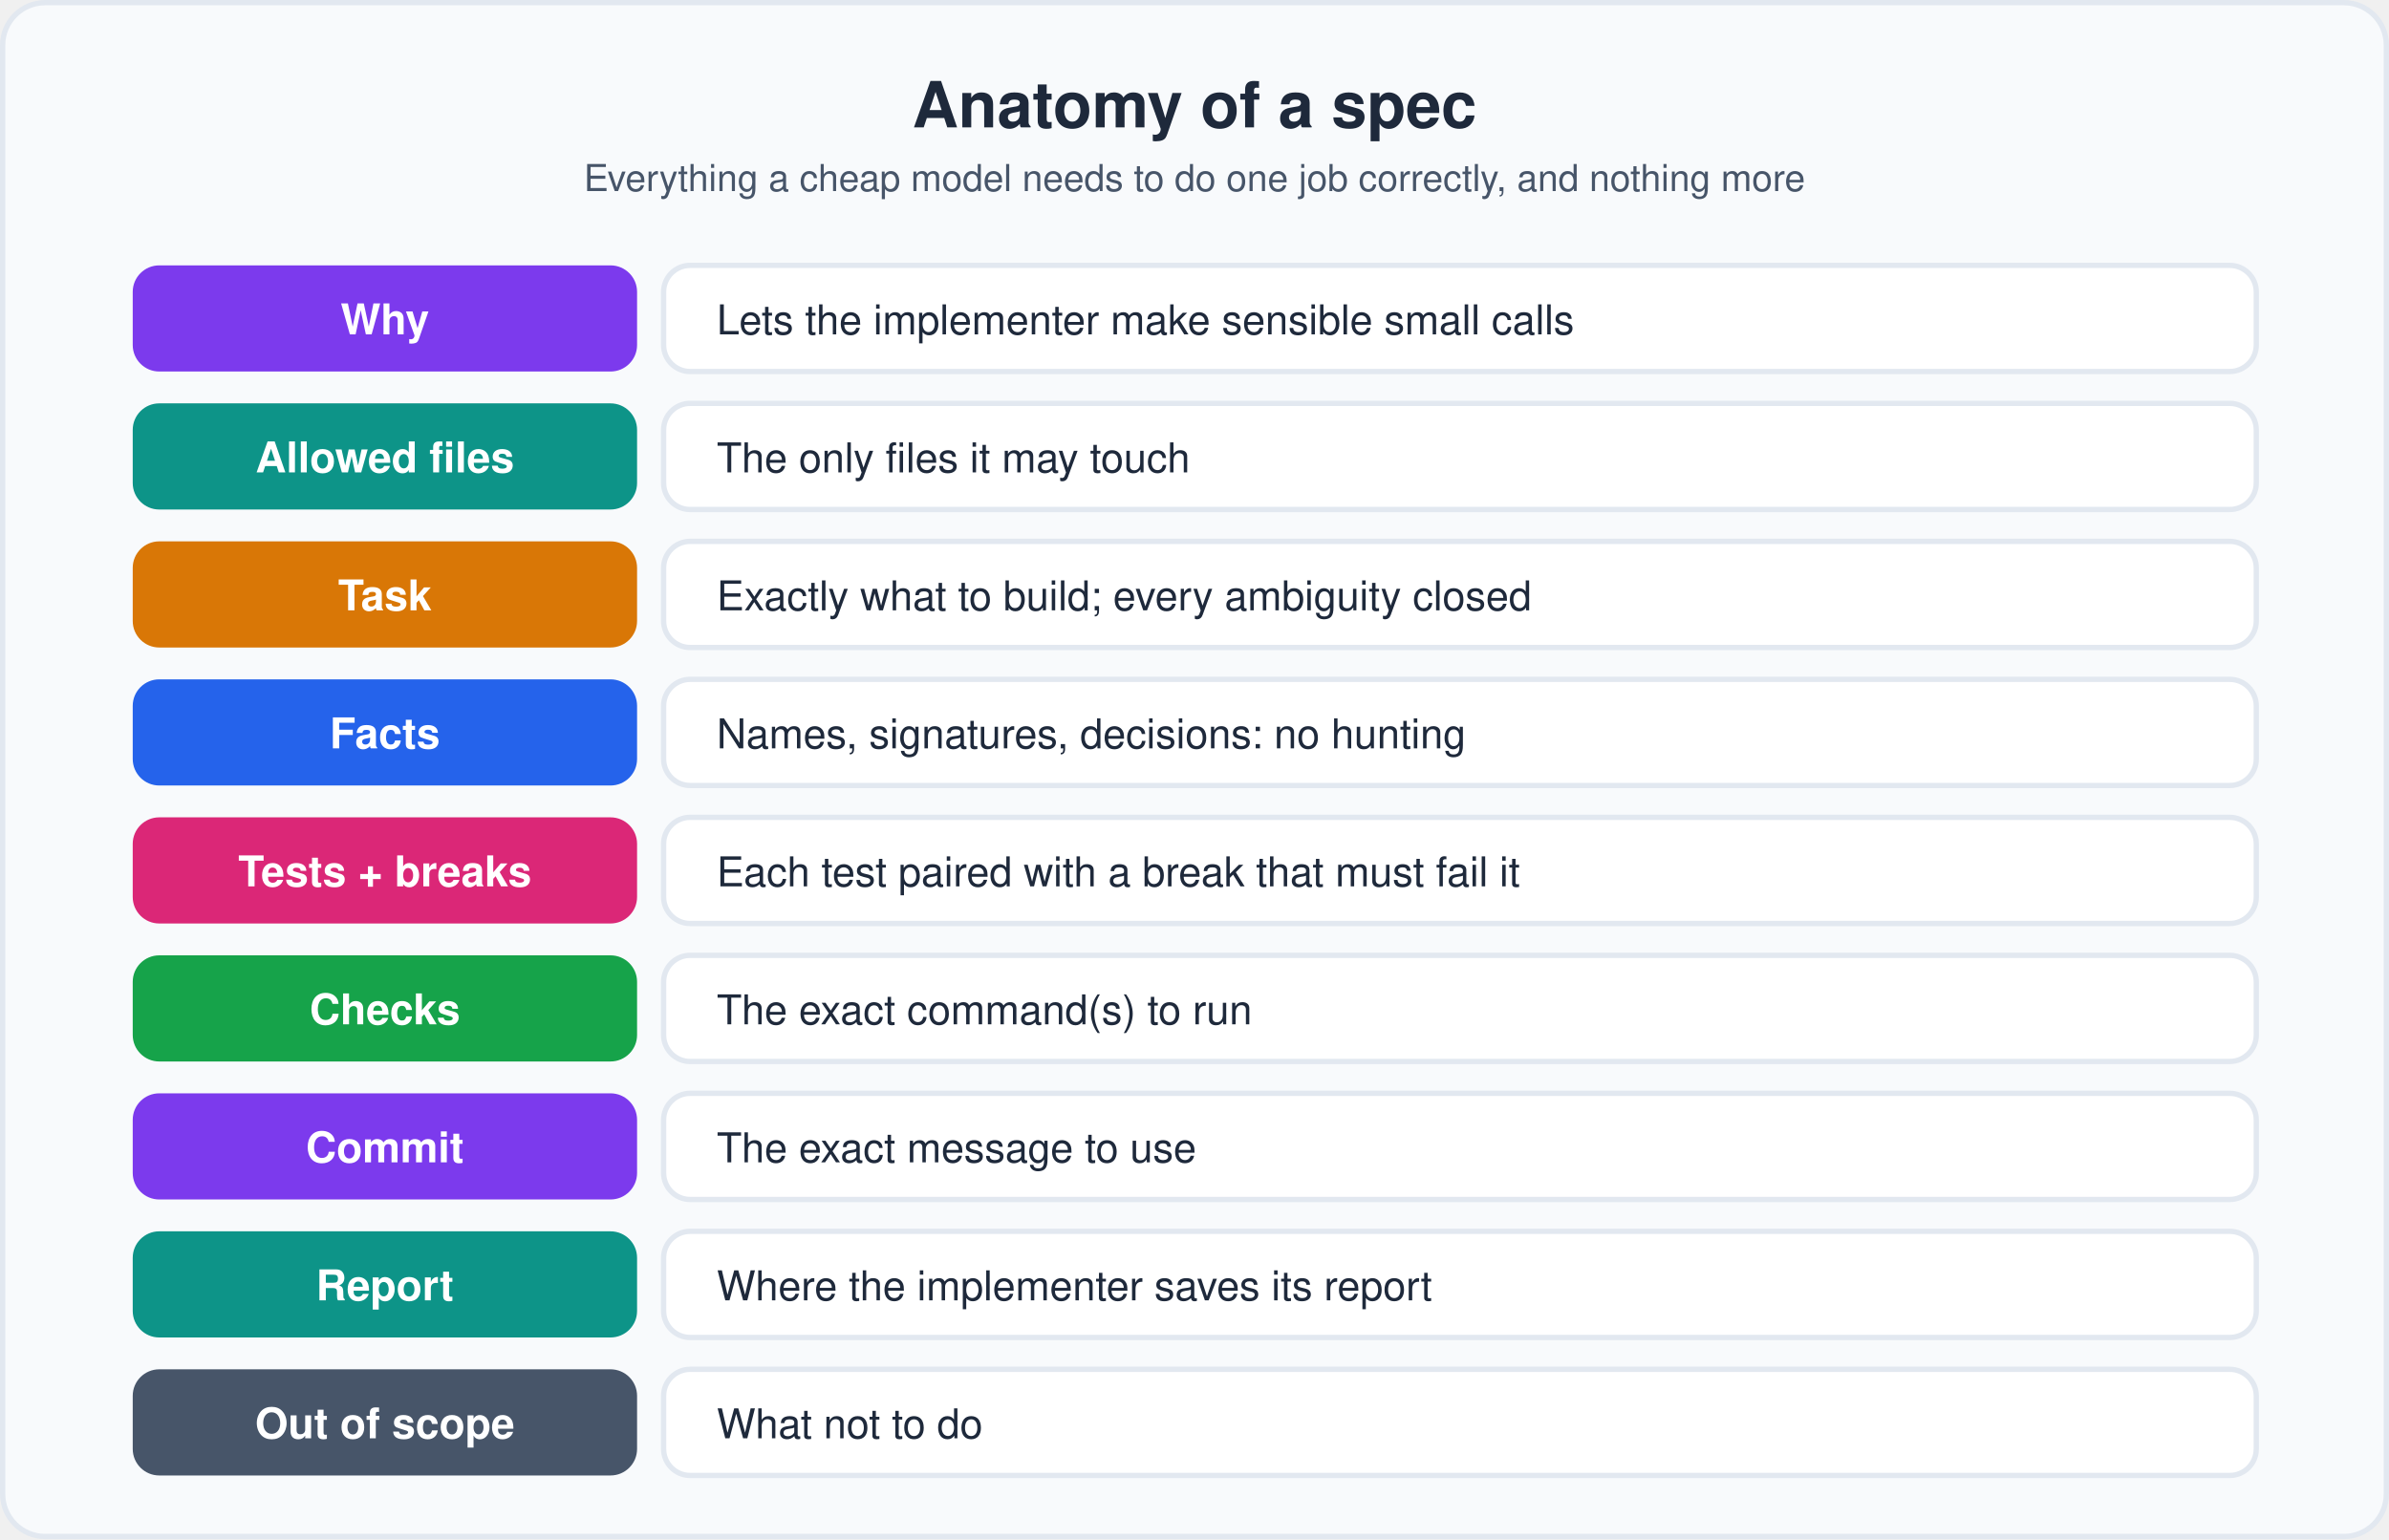
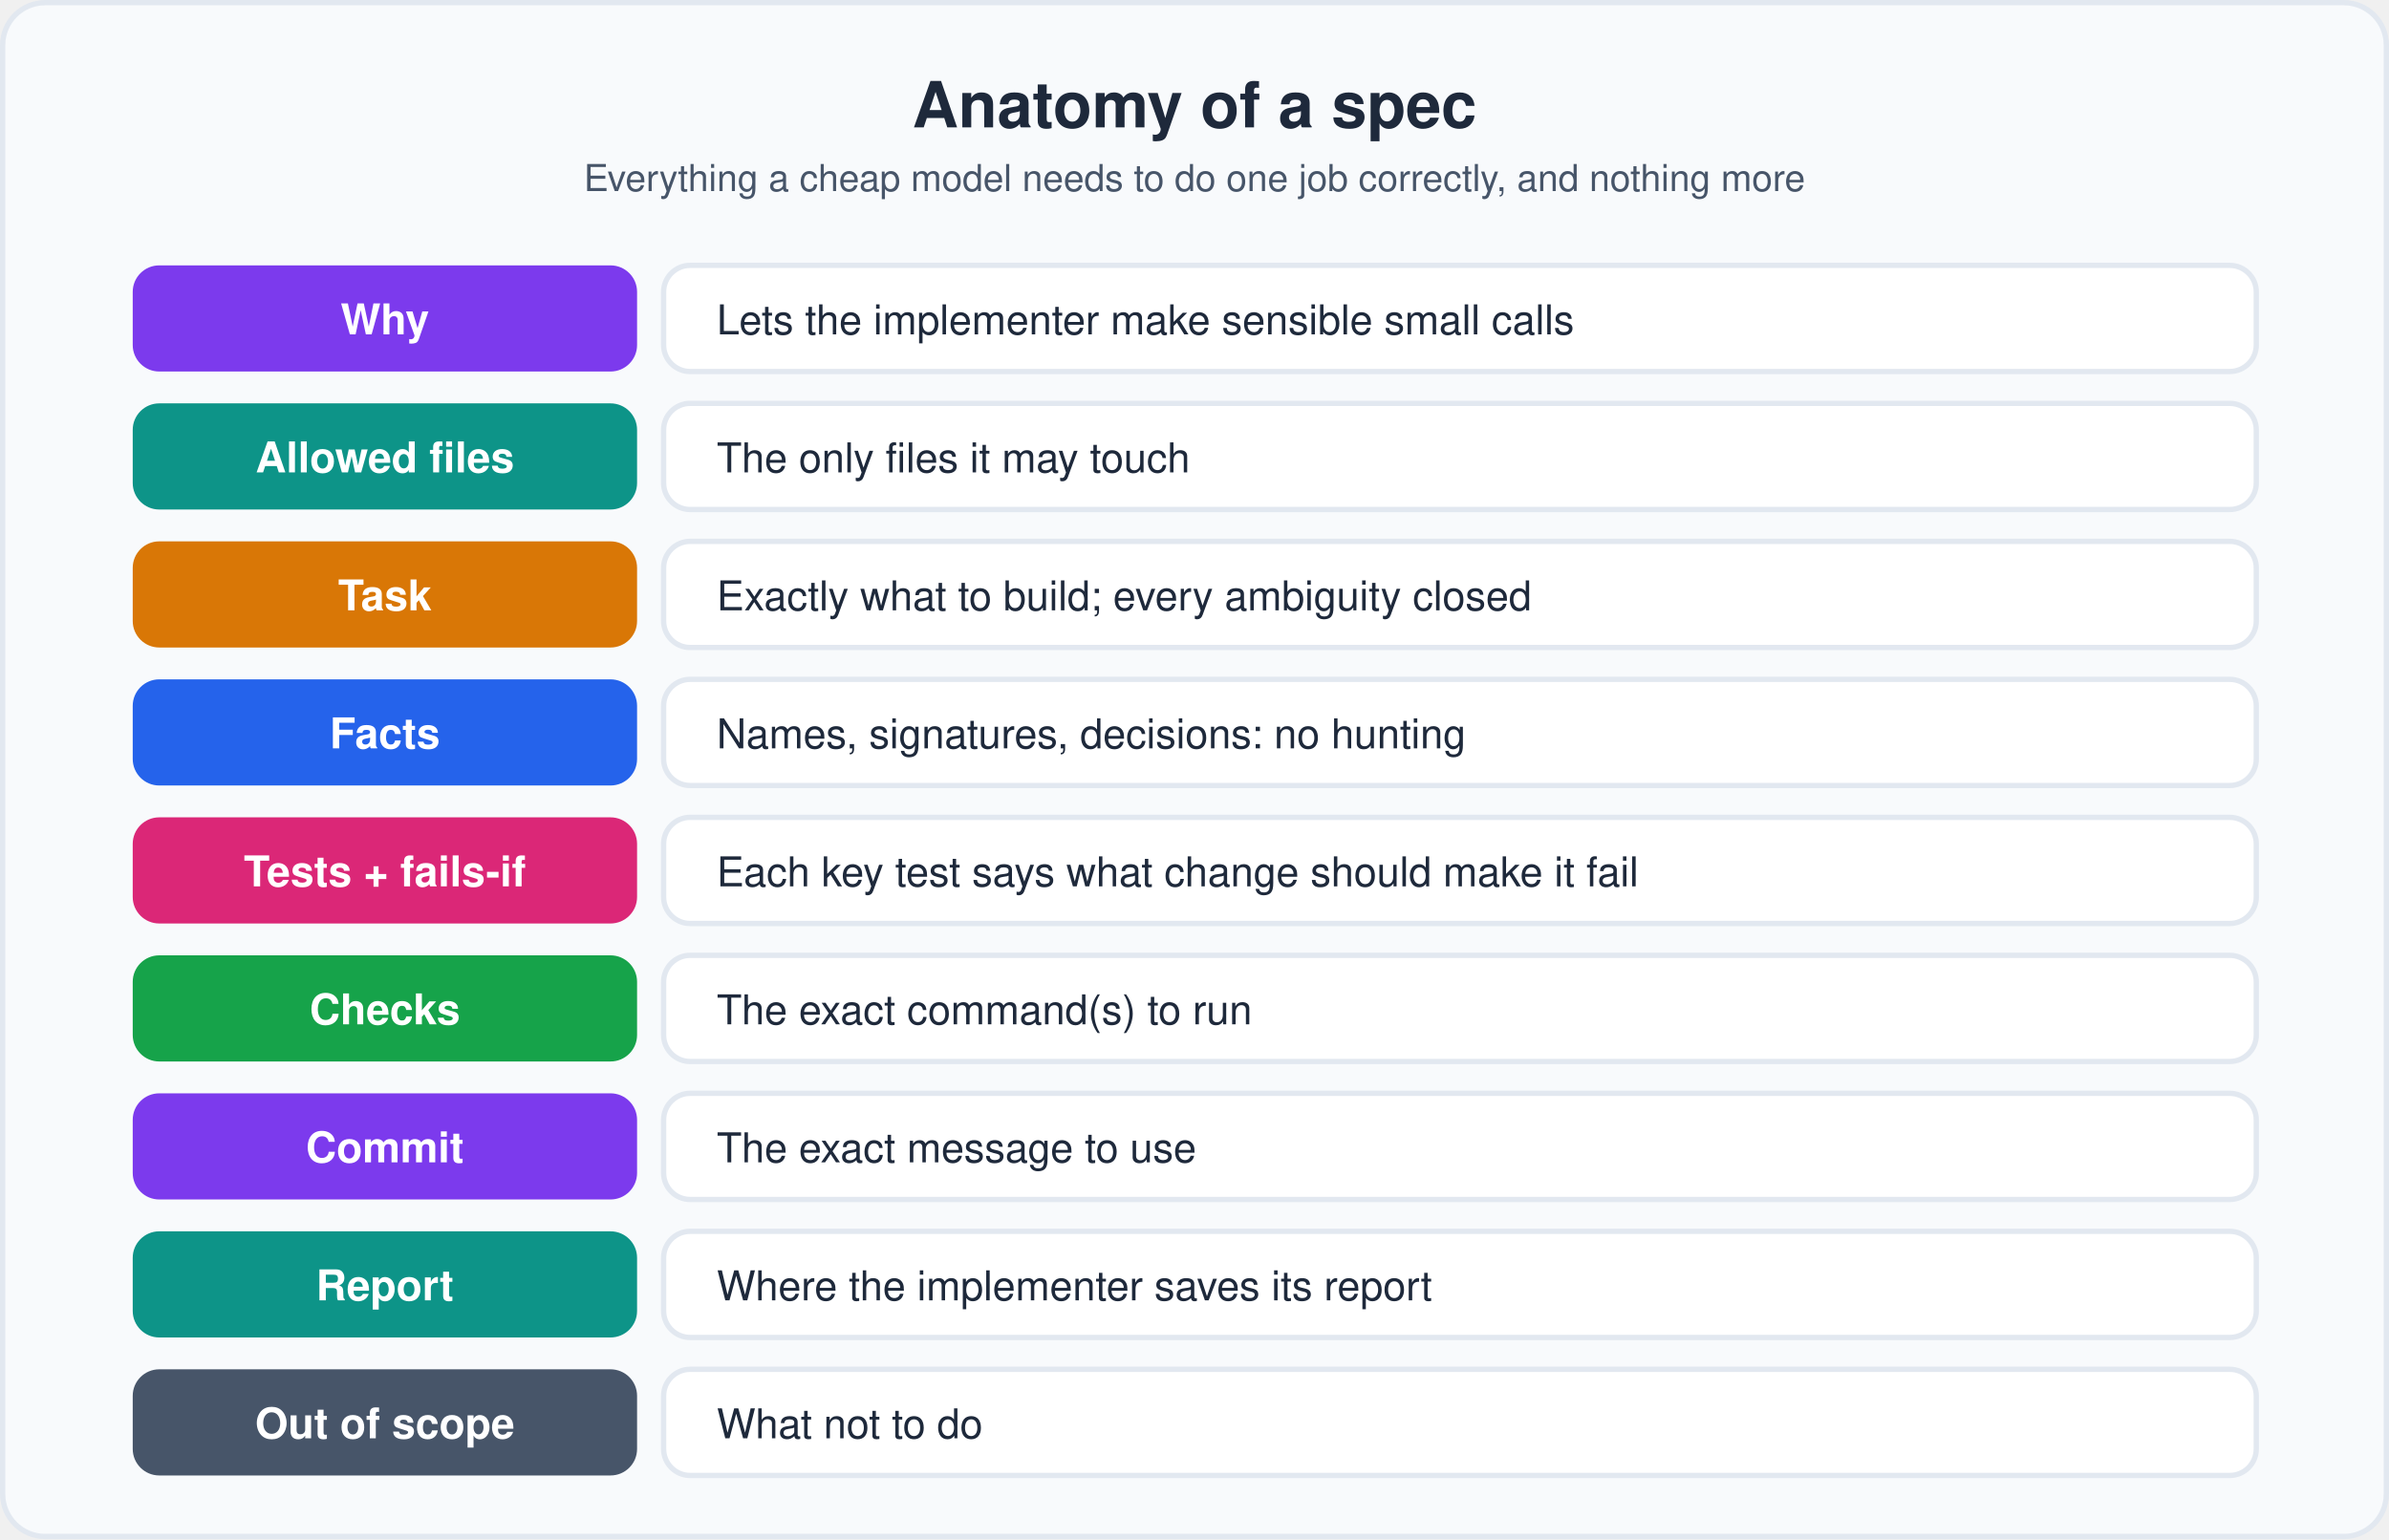
<svg xmlns="http://www.w3.org/2000/svg" viewBox="0 0 900 580" width="900" height="580" role="img" aria-label="The parts of a spec and what each is for.">
  <rect x="1" y="1" width="898" height="578" rx="16" fill="#f8fafc" stroke="#e2e8f0" stroke-width="2" />
  <g font-family="-apple-system, BlinkMacSystemFont, 'Segoe UI', Helvetica, Arial, sans-serif" fill="#1e293b">
    <text x="450" y="48" font-size="24" font-weight="700" text-anchor="middle">Anatomy of a spec</text>
    <text x="450" y="72" font-size="14" fill="#475569" text-anchor="middle">Everything a cheap model needs to do one job correctly, and nothing more</text>
    <rect x="50" y="100" width="190" height="40" rx="10" fill="#7c3aed" />
    <text x="145" y="126" font-size="16" font-weight="700" fill="#ffffff" text-anchor="middle">Why</text>
    <rect x="250" y="100" width="600" height="40" rx="10" fill="#ffffff" stroke="#e2e8f0" stroke-width="2" />
    <text x="270" y="126" font-size="15.5" fill="#1e293b">Lets the implementer make sensible small calls</text>
    <rect x="50" y="152" width="190" height="40" rx="10" fill="#0d9488" />
    <text x="145" y="178" font-size="16" font-weight="700" fill="#ffffff" text-anchor="middle">Allowed files</text>
    <rect x="250" y="152" width="600" height="40" rx="10" fill="#ffffff" stroke="#e2e8f0" stroke-width="2" />
    <text x="270" y="178" font-size="15.5" fill="#1e293b">The only files it may touch</text>
    <rect x="50" y="204" width="190" height="40" rx="10" fill="#d97706" />
    <text x="145" y="230" font-size="16" font-weight="700" fill="#ffffff" text-anchor="middle">Task</text>
    <rect x="250" y="204" width="600" height="40" rx="10" fill="#ffffff" stroke="#e2e8f0" stroke-width="2" />
    <text x="270" y="230" font-size="15.5" fill="#1e293b">Exactly what to build; every ambiguity closed</text>
    <rect x="50" y="256" width="190" height="40" rx="10" fill="#2563eb" />
    <text x="145" y="282" font-size="16" font-weight="700" fill="#ffffff" text-anchor="middle">Facts</text>
    <rect x="250" y="256" width="600" height="40" rx="10" fill="#ffffff" stroke="#e2e8f0" stroke-width="2" />
    <text x="270" y="282" font-size="15.5" fill="#1e293b">Names, signatures, decisions: no hunting</text>
    <rect x="50" y="308" width="190" height="40" rx="10" fill="#db2777" />
-     <text x="145" y="334" font-size="16" font-weight="700" fill="#ffffff" text-anchor="middle">Tests + breaks</text>
+     <text x="145" y="334" font-size="16" font-weight="700" fill="#ffffff" text-anchor="middle">Tests + fails-if</text>
    <rect x="250" y="308" width="600" height="40" rx="10" fill="#ffffff" stroke="#e2e8f0" stroke-width="2" />
-     <text x="270" y="334" font-size="15.5" fill="#1e293b">Each test paired with a break that must fail it</text>
+     <text x="270" y="334" font-size="15.5" fill="#1e293b">Each key test says what change should make it fail</text>
    <rect x="50" y="360" width="190" height="40" rx="10" fill="#16a34a" />
    <text x="145" y="386" font-size="16" font-weight="700" fill="#ffffff" text-anchor="middle">Checks</text>
    <rect x="250" y="360" width="600" height="40" rx="10" fill="#ffffff" stroke="#e2e8f0" stroke-width="2" />
    <text x="270" y="386" font-size="15.5" fill="#1e293b">The exact command(s) to run</text>
    <rect x="50" y="412" width="190" height="40" rx="10" fill="#7c3aed" />
    <text x="145" y="438" font-size="16" font-weight="700" fill="#ffffff" text-anchor="middle">Commit</text>
    <rect x="250" y="412" width="600" height="40" rx="10" fill="#ffffff" stroke="#e2e8f0" stroke-width="2" />
    <text x="270" y="438" font-size="15.5" fill="#1e293b">The exact message to use</text>
    <rect x="50" y="464" width="190" height="40" rx="10" fill="#0d9488" />
    <text x="145" y="490" font-size="16" font-weight="700" fill="#ffffff" text-anchor="middle">Report</text>
    <rect x="250" y="464" width="600" height="40" rx="10" fill="#ffffff" stroke="#e2e8f0" stroke-width="2" />
    <text x="270" y="490" font-size="15.5" fill="#1e293b">Where the implementer saves its report</text>
    <rect x="50" y="516" width="190" height="40" rx="10" fill="#475569" />
    <text x="145" y="542" font-size="16" font-weight="700" fill="#ffffff" text-anchor="middle">Out of scope</text>
    <rect x="250" y="516" width="600" height="40" rx="10" fill="#ffffff" stroke="#e2e8f0" stroke-width="2" />
    <text x="270" y="542" font-size="15.5" fill="#1e293b">What not to do</text>
  </g>
</svg>
